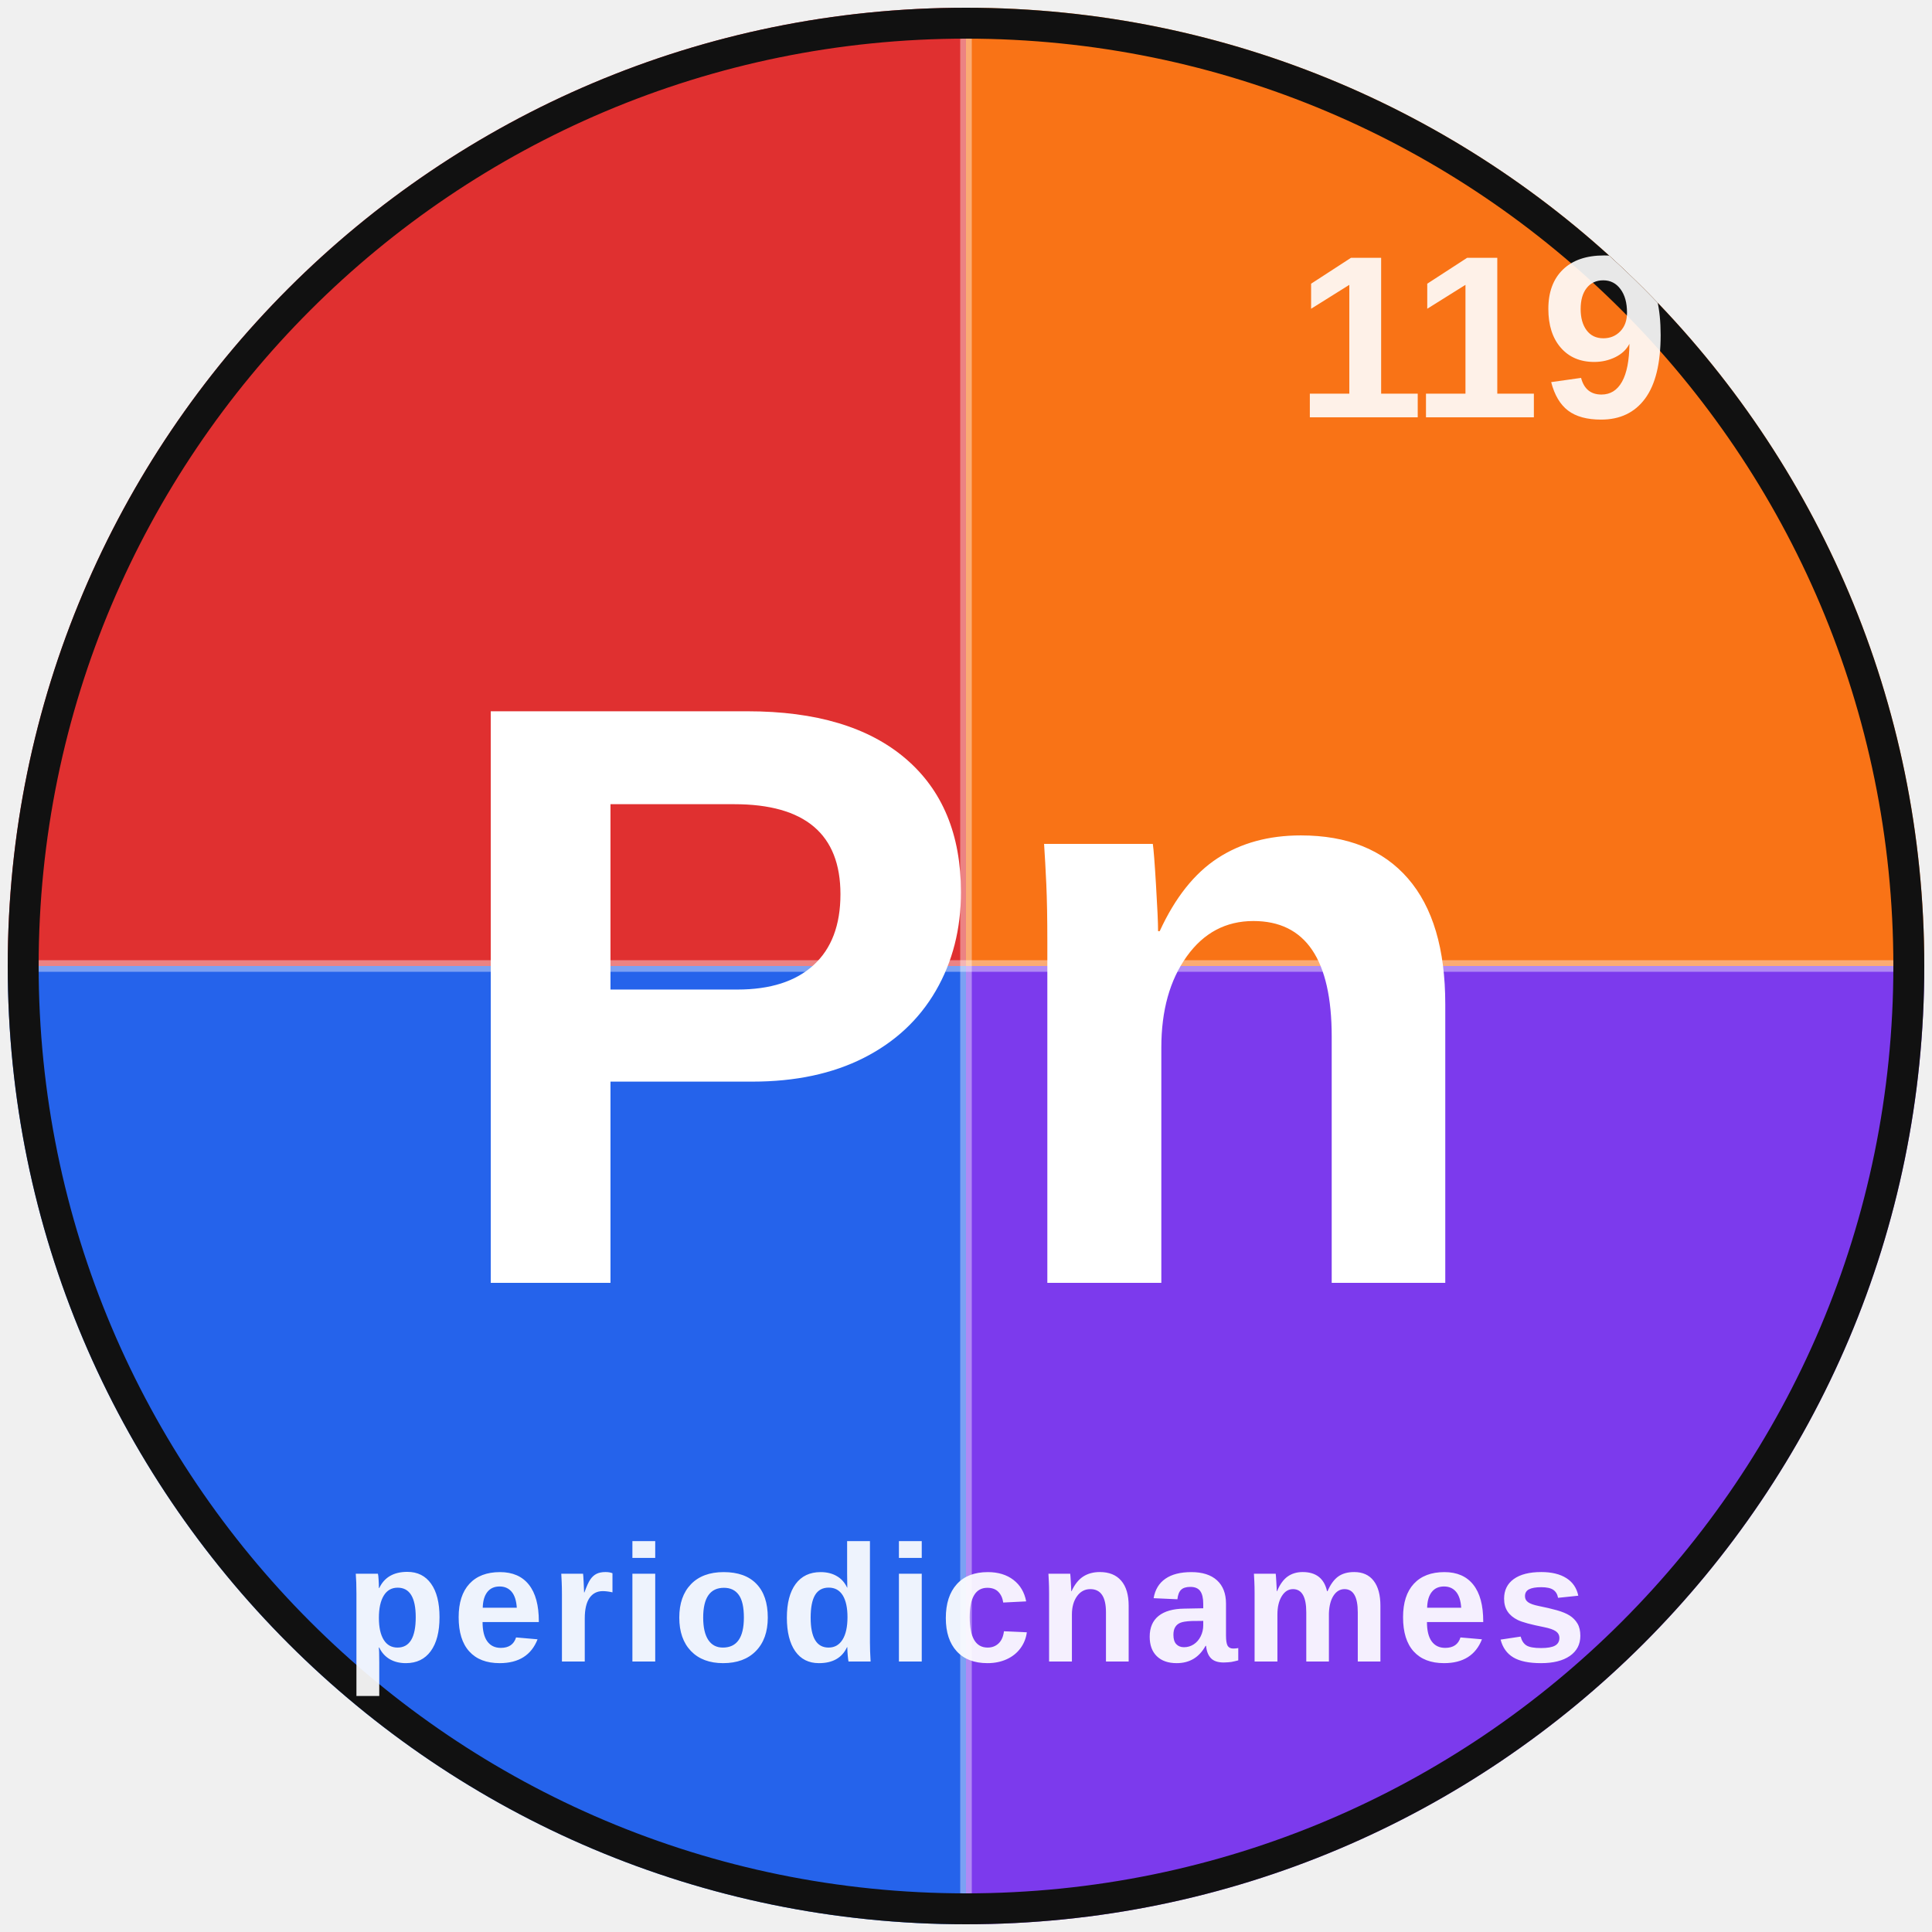
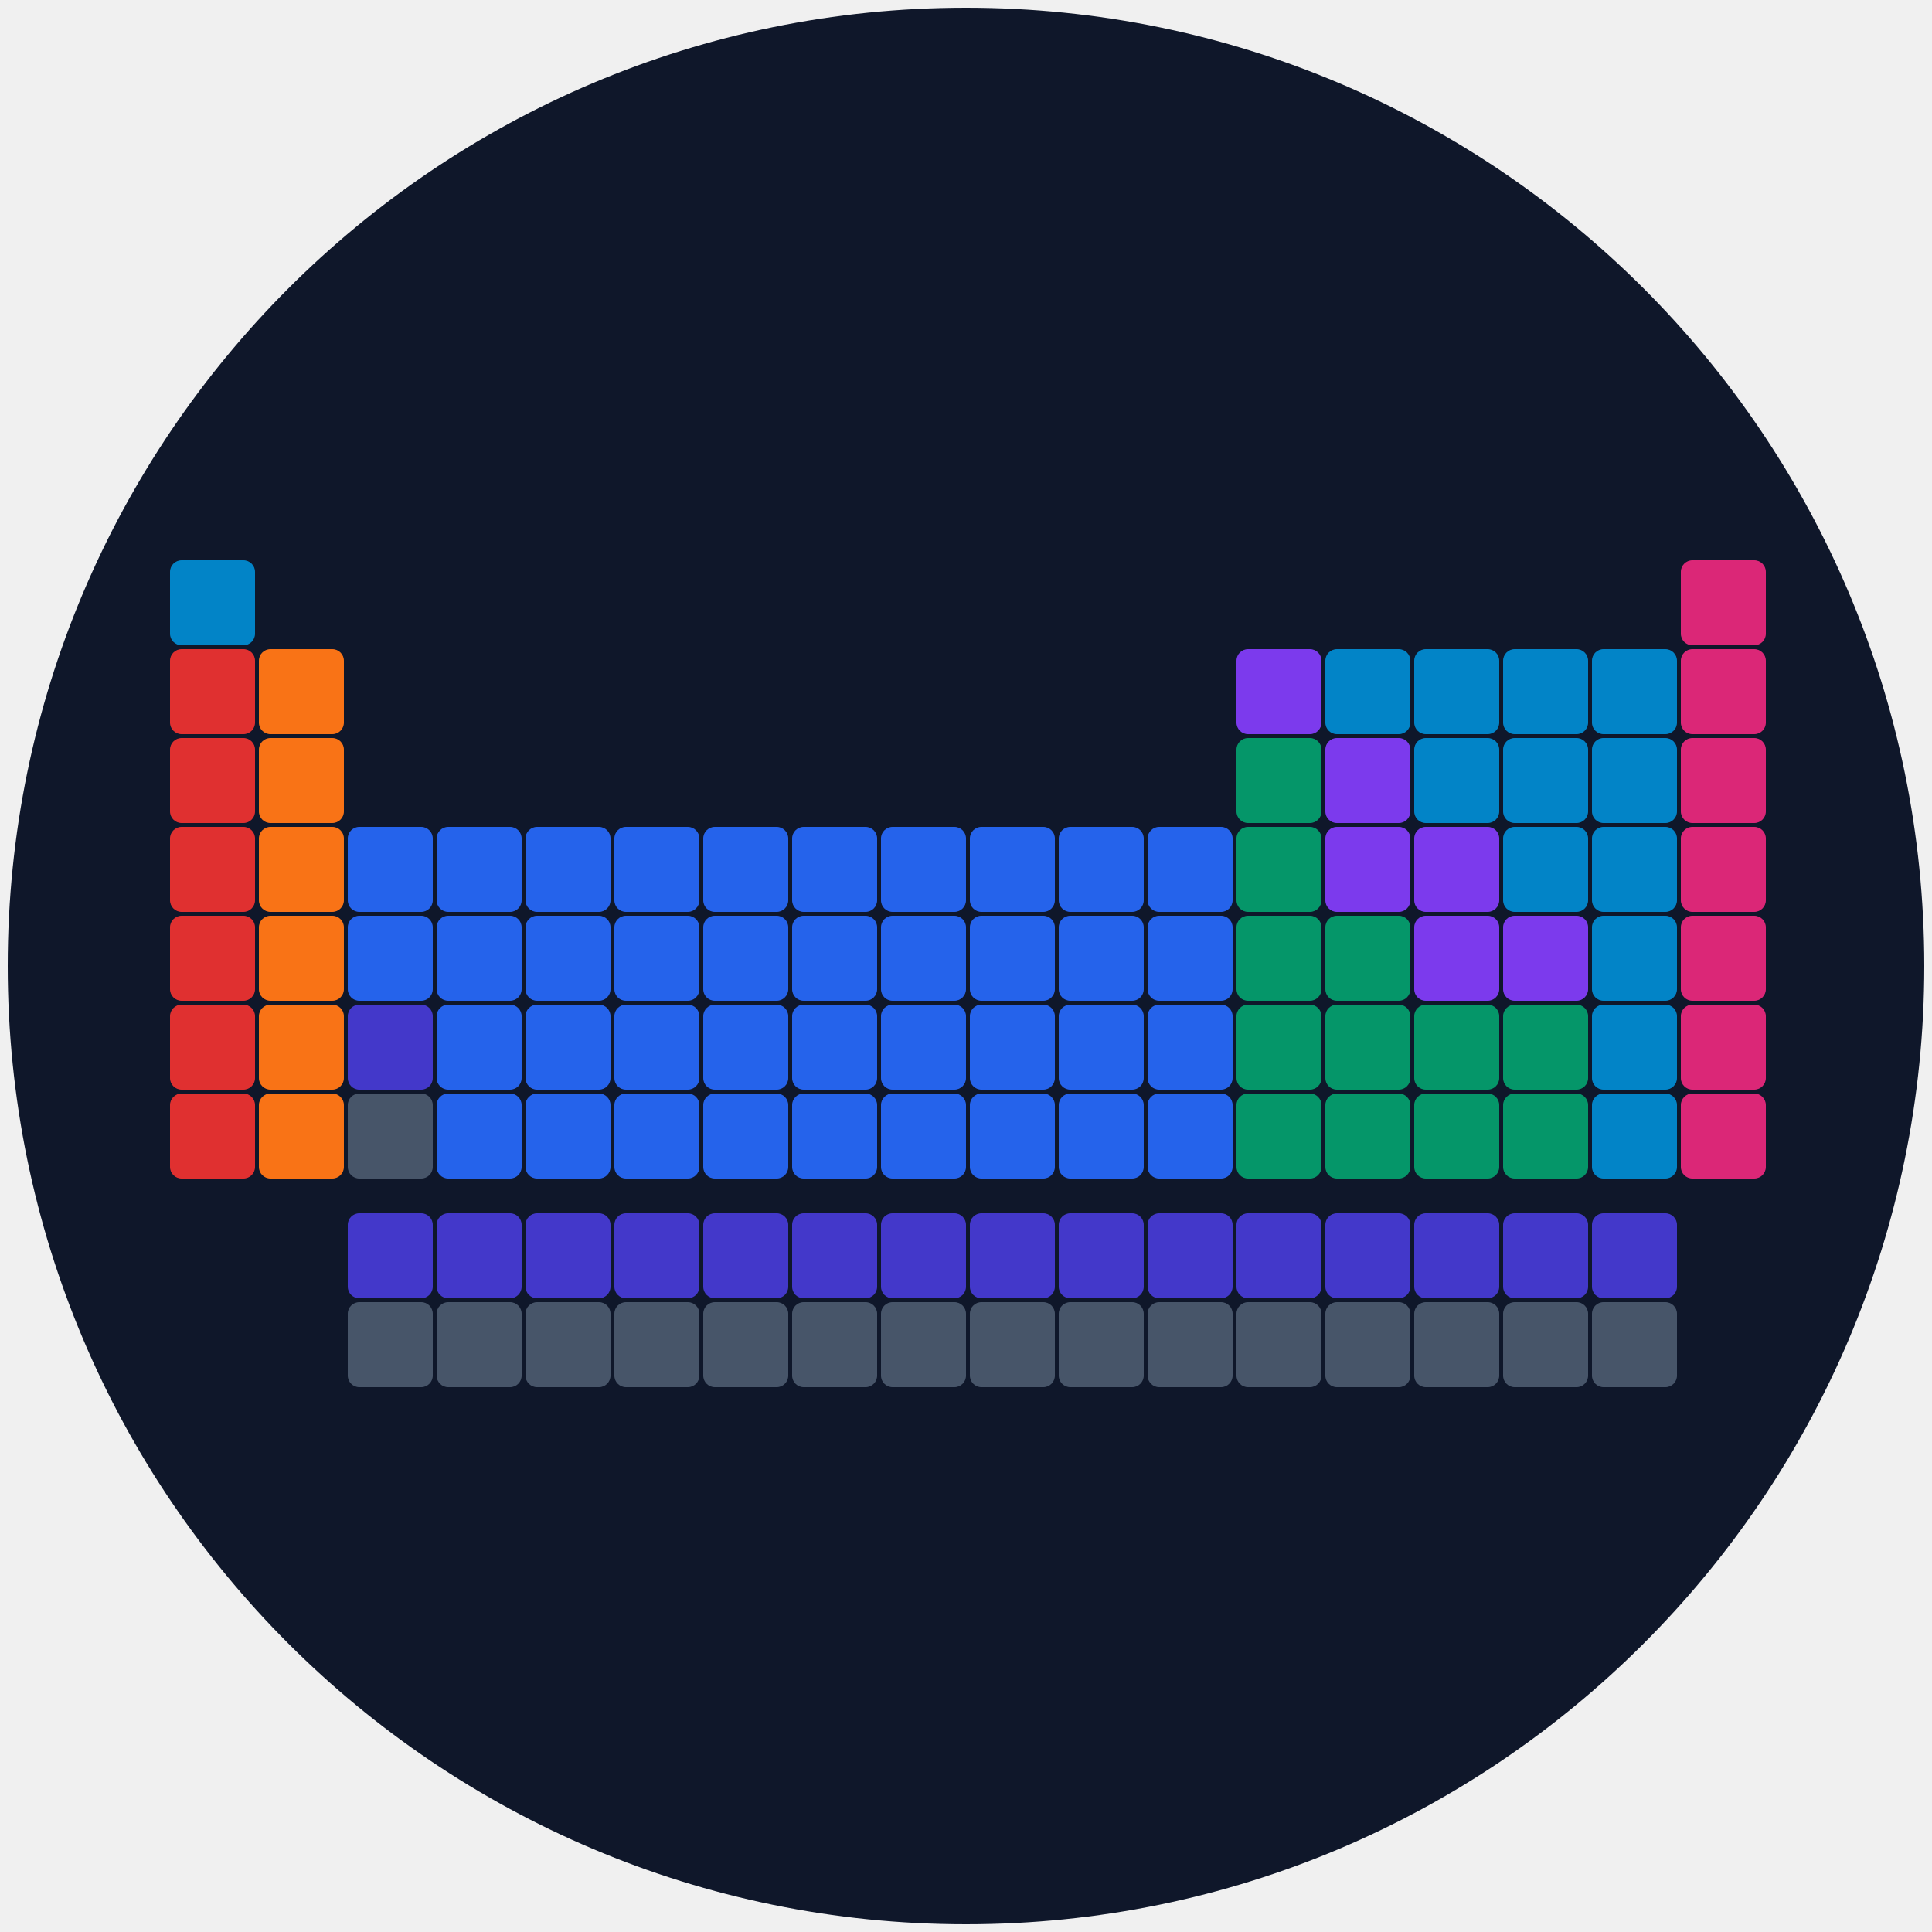
<svg xmlns="http://www.w3.org/2000/svg" viewBox="0 0 500 500" width="500" height="500">
  <defs>
    <clipPath id="circle-clip">
      <circle cx="250" cy="250" r="248" />
    </clipPath>
  </defs>
  <g clip-path="url(#circle-clip)">
-     <rect x="0" y="0" width="250" height="250" fill="#e03030" />
-     <rect x="250" y="0" width="250" height="250" fill="#f97316" />
-     <rect x="0" y="250" width="250" height="250" fill="#2563eb" />
-     <rect x="250" y="250" width="250" height="250" fill="#7c3aed" />
-     <line x1="250" y1="0" x2="250" y2="500" stroke="white" stroke-width="3" opacity="0.4" />
-     <line x1="0" y1="250" x2="500" y2="250" stroke="white" stroke-width="3" opacity="0.4" />
-     <circle cx="250" cy="250" r="244" fill="none" stroke="#111111" stroke-width="8" />
-     <text x="432" y="108" font-family="Nunito, Arial, sans-serif" font-size="60" font-weight="900" fill="rgba(255,255,255,0.9)" text-anchor="end">119</text>
-     <text x="250" y="332" font-family="Nunito, Arial, sans-serif" font-size="215" font-weight="900" fill="white" text-anchor="middle" dominant-baseline="auto">Pn</text>
-     <text x="250" y="430" font-family="Nunito, Arial, sans-serif" font-size="43" font-weight="700" fill="rgba(255,255,255,0.92)" text-anchor="middle" letter-spacing="1.5">periodicnames</text>
+     <rect width="500" height="500" fill="#0f172a" />
+     <rect x="44" y="145" width="22" height="22" rx="3" fill="#0284c7" />
+     <rect x="435" y="145" width="22" height="22" rx="3" fill="#db2777" />
+     <rect x="44" y="168" width="22" height="22" rx="3" fill="#e03030" />
+     <rect x="67" y="168" width="22" height="22" rx="3" fill="#f97316" />
+     <rect x="320" y="168" width="22" height="22" rx="3" fill="#7c3aed" />
+     <rect x="343" y="168" width="22" height="22" rx="3" fill="#0284c7" />
+     <rect x="366" y="168" width="22" height="22" rx="3" fill="#0284c7" />
+     <rect x="389" y="168" width="22" height="22" rx="3" fill="#0284c7" />
+     <rect x="412" y="168" width="22" height="22" rx="3" fill="#0284c7" />
+     <rect x="435" y="168" width="22" height="22" rx="3" fill="#db2777" />
+     <rect x="44" y="191" width="22" height="22" rx="3" fill="#e03030" />
+     <rect x="67" y="191" width="22" height="22" rx="3" fill="#f97316" />
+     <rect x="320" y="191" width="22" height="22" rx="3" fill="#059669" />
+     <rect x="343" y="191" width="22" height="22" rx="3" fill="#7c3aed" />
+     <rect x="366" y="191" width="22" height="22" rx="3" fill="#0284c7" />
+     <rect x="389" y="191" width="22" height="22" rx="3" fill="#0284c7" />
+     <rect x="412" y="191" width="22" height="22" rx="3" fill="#0284c7" />
+     <rect x="435" y="191" width="22" height="22" rx="3" fill="#db2777" />
+     <rect x="44" y="214" width="22" height="22" rx="3" fill="#e03030" />
+     <rect x="67" y="214" width="22" height="22" rx="3" fill="#f97316" />
+     <rect x="90" y="214" width="22" height="22" rx="3" fill="#2563eb" />
+     <rect x="113" y="214" width="22" height="22" rx="3" fill="#2563eb" />
+     <rect x="136" y="214" width="22" height="22" rx="3" fill="#2563eb" />
+     <rect x="159" y="214" width="22" height="22" rx="3" fill="#2563eb" />
+     <rect x="182" y="214" width="22" height="22" rx="3" fill="#2563eb" />
+     <rect x="205" y="214" width="22" height="22" rx="3" fill="#2563eb" />
+     <rect x="228" y="214" width="22" height="22" rx="3" fill="#2563eb" />
+     <rect x="251" y="214" width="22" height="22" rx="3" fill="#2563eb" />
+     <rect x="274" y="214" width="22" height="22" rx="3" fill="#2563eb" />
+     <rect x="297" y="214" width="22" height="22" rx="3" fill="#2563eb" />
+     <rect x="320" y="214" width="22" height="22" rx="3" fill="#059669" />
+     <rect x="343" y="214" width="22" height="22" rx="3" fill="#7c3aed" />
+     <rect x="366" y="214" width="22" height="22" rx="3" fill="#7c3aed" />
+     <rect x="389" y="214" width="22" height="22" rx="3" fill="#0284c7" />
+     <rect x="412" y="214" width="22" height="22" rx="3" fill="#0284c7" />
+     <rect x="435" y="214" width="22" height="22" rx="3" fill="#db2777" />
+     <rect x="44" y="237" width="22" height="22" rx="3" fill="#e03030" />
+     <rect x="67" y="237" width="22" height="22" rx="3" fill="#f97316" />
+     <rect x="90" y="237" width="22" height="22" rx="3" fill="#2563eb" />
+     <rect x="113" y="237" width="22" height="22" rx="3" fill="#2563eb" />
+     <rect x="136" y="237" width="22" height="22" rx="3" fill="#2563eb" />
+     <rect x="159" y="237" width="22" height="22" rx="3" fill="#2563eb" />
+     <rect x="182" y="237" width="22" height="22" rx="3" fill="#2563eb" />
+     <rect x="205" y="237" width="22" height="22" rx="3" fill="#2563eb" />
+     <rect x="228" y="237" width="22" height="22" rx="3" fill="#2563eb" />
+     <rect x="251" y="237" width="22" height="22" rx="3" fill="#2563eb" />
+     <rect x="274" y="237" width="22" height="22" rx="3" fill="#2563eb" />
+     <rect x="297" y="237" width="22" height="22" rx="3" fill="#2563eb" />
+     <rect x="320" y="237" width="22" height="22" rx="3" fill="#059669" />
+     <rect x="343" y="237" width="22" height="22" rx="3" fill="#059669" />
+     <rect x="366" y="237" width="22" height="22" rx="3" fill="#7c3aed" />
+     <rect x="389" y="237" width="22" height="22" rx="3" fill="#7c3aed" />
+     <rect x="412" y="237" width="22" height="22" rx="3" fill="#0284c7" />
+     <rect x="435" y="237" width="22" height="22" rx="3" fill="#db2777" />
+     <rect x="44" y="260" width="22" height="22" rx="3" fill="#e03030" />
+     <rect x="67" y="260" width="22" height="22" rx="3" fill="#f97316" />
+     <rect x="90" y="260" width="22" height="22" rx="3" fill="#4338ca" />
+     <rect x="113" y="260" width="22" height="22" rx="3" fill="#2563eb" />
+     <rect x="136" y="260" width="22" height="22" rx="3" fill="#2563eb" />
+     <rect x="159" y="260" width="22" height="22" rx="3" fill="#2563eb" />
+     <rect x="182" y="260" width="22" height="22" rx="3" fill="#2563eb" />
+     <rect x="205" y="260" width="22" height="22" rx="3" fill="#2563eb" />
+     <rect x="228" y="260" width="22" height="22" rx="3" fill="#2563eb" />
+     <rect x="251" y="260" width="22" height="22" rx="3" fill="#2563eb" />
+     <rect x="274" y="260" width="22" height="22" rx="3" fill="#2563eb" />
+     <rect x="297" y="260" width="22" height="22" rx="3" fill="#2563eb" />
+     <rect x="320" y="260" width="22" height="22" rx="3" fill="#059669" />
+     <rect x="343" y="260" width="22" height="22" rx="3" fill="#059669" />
+     <rect x="366" y="260" width="22" height="22" rx="3" fill="#059669" />
+     <rect x="389" y="260" width="22" height="22" rx="3" fill="#059669" />
+     <rect x="412" y="260" width="22" height="22" rx="3" fill="#0284c7" />
+     <rect x="435" y="260" width="22" height="22" rx="3" fill="#db2777" />
+     <rect x="44" y="283" width="22" height="22" rx="3" fill="#e03030" />
+     <rect x="67" y="283" width="22" height="22" rx="3" fill="#f97316" />
+     <rect x="90" y="283" width="22" height="22" rx="3" fill="#475569" />
+     <rect x="113" y="283" width="22" height="22" rx="3" fill="#2563eb" />
+     <rect x="136" y="283" width="22" height="22" rx="3" fill="#2563eb" />
+     <rect x="159" y="283" width="22" height="22" rx="3" fill="#2563eb" />
+     <rect x="182" y="283" width="22" height="22" rx="3" fill="#2563eb" />
+     <rect x="205" y="283" width="22" height="22" rx="3" fill="#2563eb" />
+     <rect x="228" y="283" width="22" height="22" rx="3" fill="#2563eb" />
+     <rect x="251" y="283" width="22" height="22" rx="3" fill="#2563eb" />
+     <rect x="274" y="283" width="22" height="22" rx="3" fill="#2563eb" />
+     <rect x="297" y="283" width="22" height="22" rx="3" fill="#2563eb" />
+     <rect x="320" y="283" width="22" height="22" rx="3" fill="#059669" />
+     <rect x="343" y="283" width="22" height="22" rx="3" fill="#059669" />
+     <rect x="366" y="283" width="22" height="22" rx="3" fill="#059669" />
+     <rect x="389" y="283" width="22" height="22" rx="3" fill="#059669" />
+     <rect x="412" y="283" width="22" height="22" rx="3" fill="#0284c7" />
+     <rect x="435" y="283" width="22" height="22" rx="3" fill="#db2777" />
+     <rect x="90" y="314" width="22" height="22" rx="3" fill="#4338ca" />
+     <rect x="113" y="314" width="22" height="22" rx="3" fill="#4338ca" />
+     <rect x="136" y="314" width="22" height="22" rx="3" fill="#4338ca" />
+     <rect x="159" y="314" width="22" height="22" rx="3" fill="#4338ca" />
+     <rect x="182" y="314" width="22" height="22" rx="3" fill="#4338ca" />
+     <rect x="205" y="314" width="22" height="22" rx="3" fill="#4338ca" />
+     <rect x="228" y="314" width="22" height="22" rx="3" fill="#4338ca" />
+     <rect x="251" y="314" width="22" height="22" rx="3" fill="#4338ca" />
+     <rect x="274" y="314" width="22" height="22" rx="3" fill="#4338ca" />
+     <rect x="297" y="314" width="22" height="22" rx="3" fill="#4338ca" />
+     <rect x="320" y="314" width="22" height="22" rx="3" fill="#4338ca" />
+     <rect x="343" y="314" width="22" height="22" rx="3" fill="#4338ca" />
+     <rect x="366" y="314" width="22" height="22" rx="3" fill="#4338ca" />
+     <rect x="389" y="314" width="22" height="22" rx="3" fill="#4338ca" />
+     <rect x="412" y="314" width="22" height="22" rx="3" fill="#4338ca" />
+     <rect x="90" y="337" width="22" height="22" rx="3" fill="#475569" />
+     <rect x="113" y="337" width="22" height="22" rx="3" fill="#475569" />
+     <rect x="136" y="337" width="22" height="22" rx="3" fill="#475569" />
+     <rect x="159" y="337" width="22" height="22" rx="3" fill="#475569" />
+     <rect x="182" y="337" width="22" height="22" rx="3" fill="#475569" />
+     <rect x="205" y="337" width="22" height="22" rx="3" fill="#475569" />
+     <rect x="228" y="337" width="22" height="22" rx="3" fill="#475569" />
+     <rect x="251" y="337" width="22" height="22" rx="3" fill="#475569" />
+     <rect x="274" y="337" width="22" height="22" rx="3" fill="#475569" />
+     <rect x="297" y="337" width="22" height="22" rx="3" fill="#475569" />
+     <rect x="320" y="337" width="22" height="22" rx="3" fill="#475569" />
+     <rect x="343" y="337" width="22" height="22" rx="3" fill="#475569" />
+     <rect x="366" y="337" width="22" height="22" rx="3" fill="#475569" />
+     <rect x="389" y="337" width="22" height="22" rx="3" fill="#475569" />
+     <rect x="412" y="337" width="22" height="22" rx="3" fill="#475569" />
  </g>
</svg>
